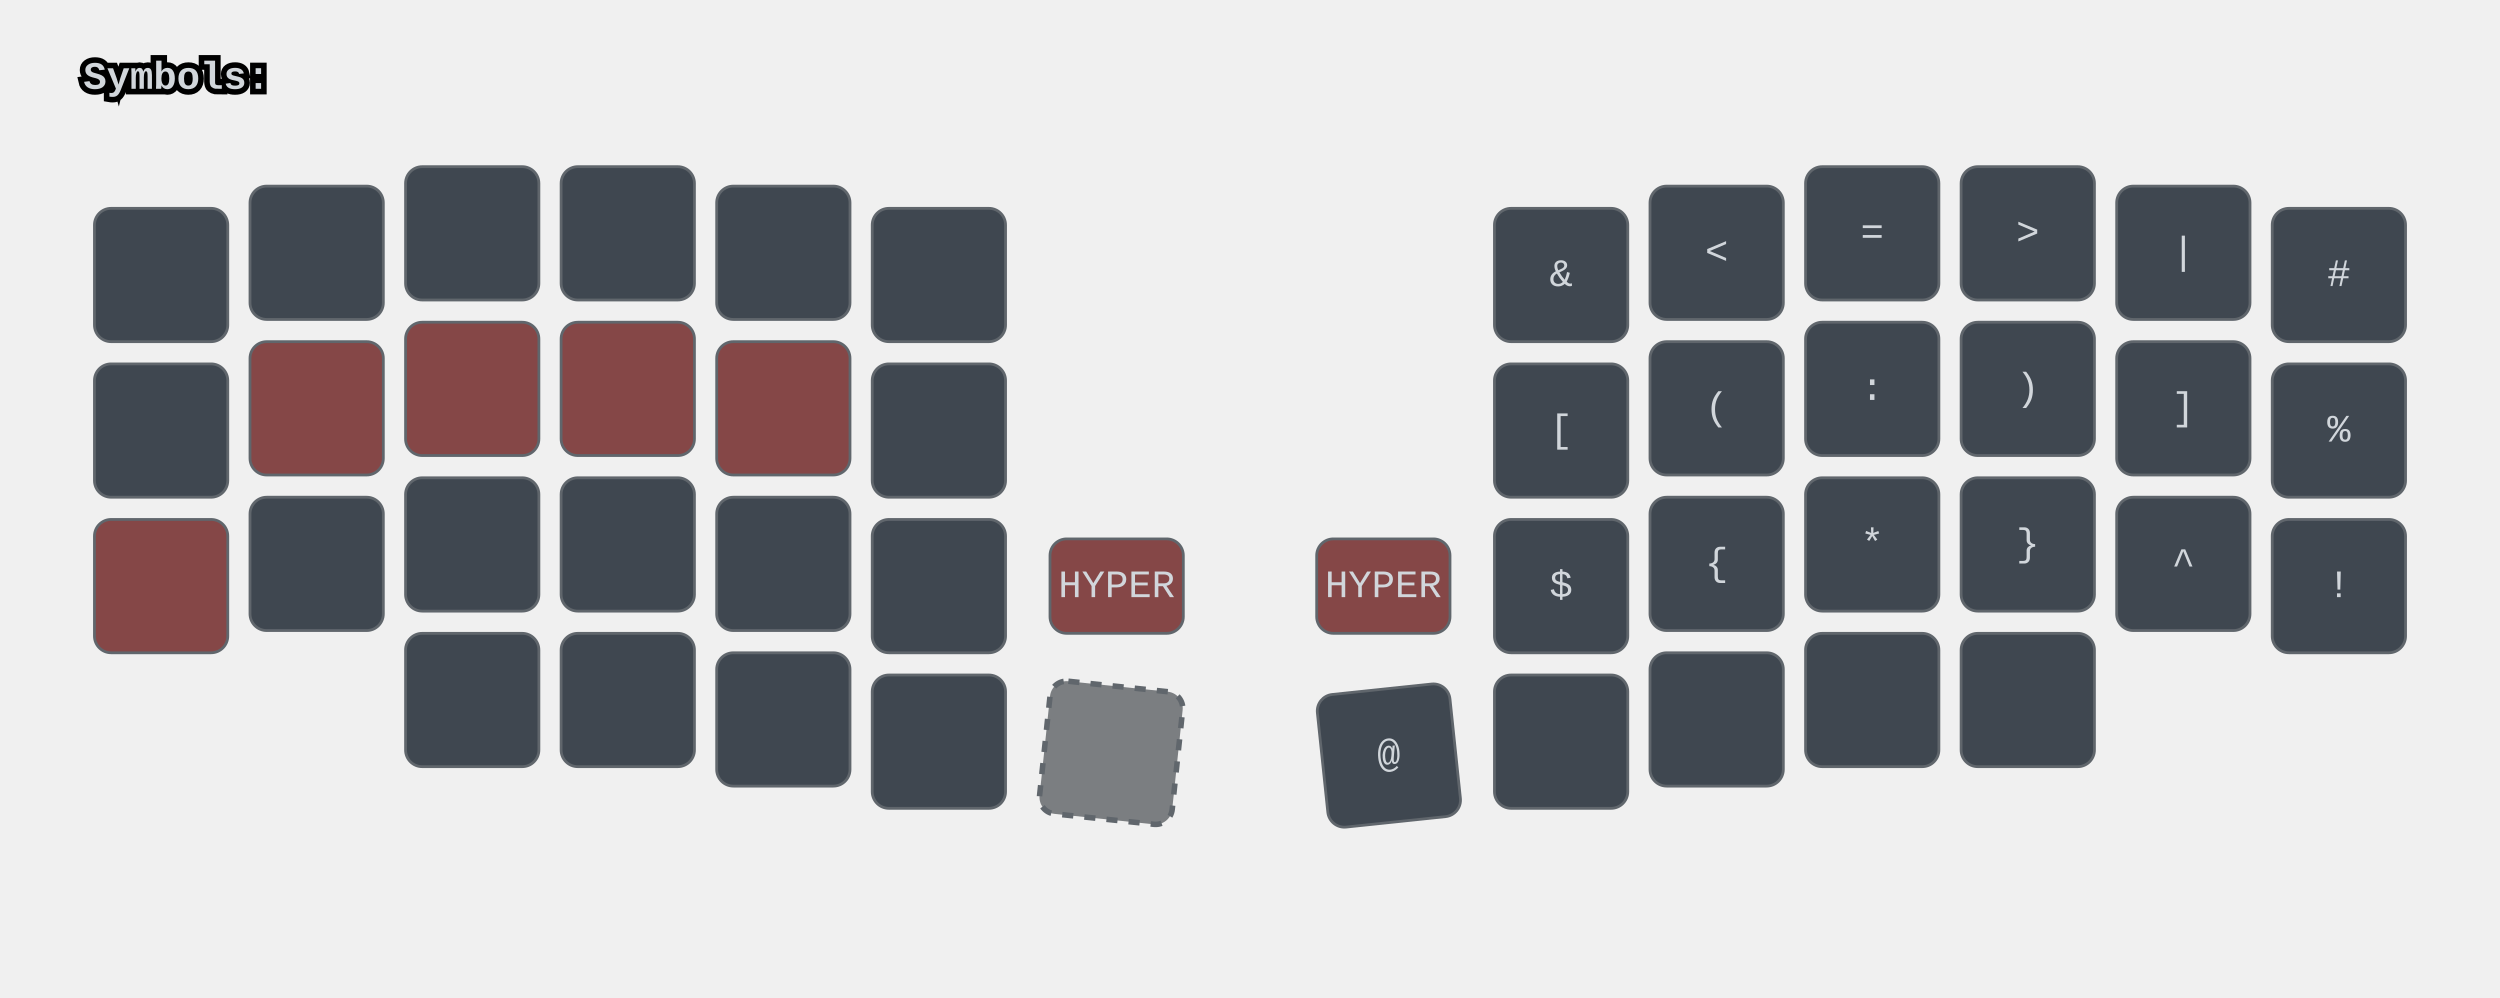
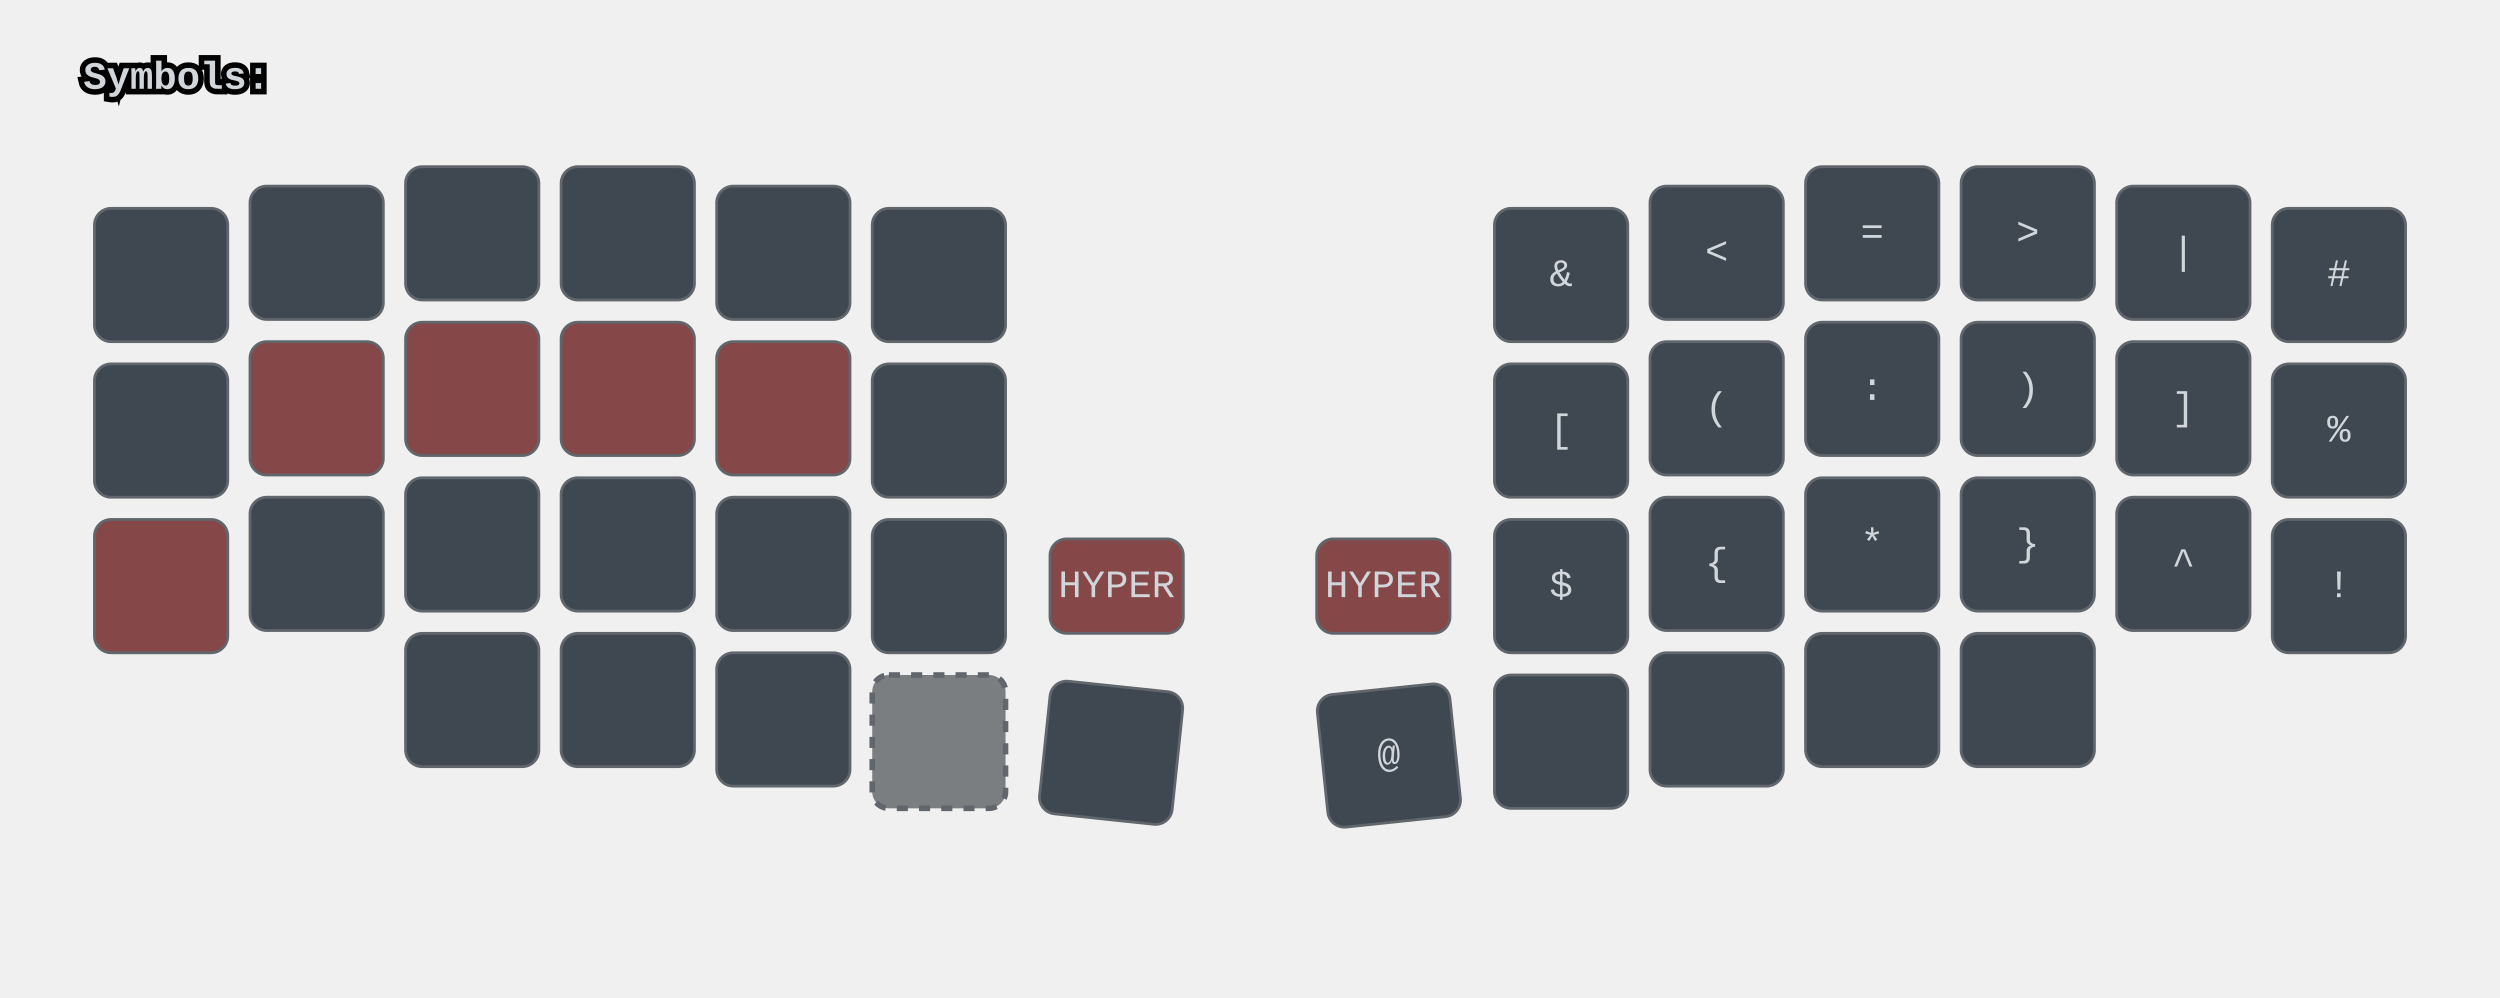
<svg xmlns="http://www.w3.org/2000/svg" xmlns:xlink="http://www.w3.org/1999/xlink" width="900" height="359" viewBox="0 0 900 359" class="keymap">
  <defs>/* start glyphs */
<svg id="mdi:apple-keyboard-caps">
      <svg id="mdi-apple-keyboard-caps" viewBox="0 0 24 24">
        <path d="M15,14V8H17.17L12,2.83L6.83,8H9V14H15M12,0L22,10H17V16H7V10H2L12,0M7,18H17V24H7V18M15,20H9V22H15V20Z" />
      </svg>
    </svg>
    <svg id="mdi:apple-keyboard-command">
      <svg id="mdi-apple-keyboard-command" viewBox="0 0 24 24">
        <path d="M6,2A4,4 0 0,1 10,6V8H14V6A4,4 0 0,1 18,2A4,4 0 0,1 22,6A4,4 0 0,1 18,10H16V14H18A4,4 0 0,1 22,18A4,4 0 0,1 18,22A4,4 0 0,1 14,18V16H10V18A4,4 0 0,1 6,22A4,4 0 0,1 2,18A4,4 0 0,1 6,14H8V10H6A4,4 0 0,1 2,6A4,4 0 0,1 6,2M16,18A2,2 0 0,0 18,20A2,2 0 0,0 20,18A2,2 0 0,0 18,16H16V18M14,10H10V14H14V10M6,16A2,2 0 0,0 4,18A2,2 0 0,0 6,20A2,2 0 0,0 8,18V16H6M8,6A2,2 0 0,0 6,4A2,2 0 0,0 4,6A2,2 0 0,0 6,8H8V6M18,8A2,2 0 0,0 20,6A2,2 0 0,0 18,4A2,2 0 0,0 16,6V8H18Z" />
      </svg>
    </svg>
    <svg id="mdi:apple-keyboard-control">
      <svg id="mdi-apple-keyboard-control" viewBox="0 0 24 24">
        <path d="M19.78,11.78L18.36,13.19L12,6.83L5.64,13.19L4.22,11.78L12,4L19.78,11.78Z" />
      </svg>
    </svg>
    <svg id="mdi:apple-keyboard-option">
      <svg id="mdi-apple-keyboard-option" viewBox="0 0 24 24">
        <path d="M3,4H9.11L16.15,18H21V20H14.88L7.84,6H3V4M14,4H21V6H14V4Z" />
      </svg>
    </svg>
    <svg id="mdi:apple-keyboard-shift">
      <svg id="mdi-apple-keyboard-shift" viewBox="0 0 24 24">
        <path d="M15,18V12H17.17L12,6.83L6.83,12H9V18H15M12,4L22,14H17V20H7V14H2L12,4Z" />
      </svg>
    </svg>
    <svg id="mdi:backspace">
      <svg id="mdi-backspace" viewBox="0 0 24 24">
        <path d="M22,3H7C6.31,3 5.77,3.35 5.41,3.88L0,12L5.41,20.11C5.77,20.64 6.31,21 7,21H22A2,2 0 0,0 24,19V5A2,2 0 0,0 22,3M19,15.59L17.59,17L14,13.41L10.41,17L9,15.59L12.59,12L9,8.41L10.41,7L14,10.59L17.59,7L19,8.41L15.41,12" />
      </svg>
    </svg>
    <svg id="mdi:backspace-reverse">
      <svg id="mdi-backspace-reverse" viewBox="0 0 24 24">
        <path d="M2,21H17C17.7,21 18.2,20.6 18.6,20.1L24,12L18.6,3.9C18.2,3.4 17.7,3 17,3H2A2,2 0 0,0 0,5V19A2,2 0 0,0 2,21M5,8.4L6.4,7L10,10.6L13.6,7L15,8.4L11.4,12L15,15.6L13.6,17L10,13.4L6.4,17L5,15.6L8.6,12" />
      </svg>
    </svg>
    <svg id="mdi:bluetooth-connect">
      <svg id="mdi-bluetooth-connect" viewBox="0 0 24 24">
        <path d="M19,10L17,12L19,14L21,12M14.88,16.29L13,18.17V14.41M13,5.83L14.88,7.71L13,9.58M17.71,7.71L12,2H11V9.58L6.41,5L5,6.41L10.59,12L5,17.58L6.41,19L11,14.41V22H12L17.71,16.29L13.41,12M7,12L5,10L3,12L5,14L7,12Z" />
      </svg>
    </svg>
    <svg id="mdi:bluetooth-off">
      <svg id="mdi-bluetooth-off" viewBox="0 0 24 24">
        <path d="M13,5.83L14.88,7.71L13.28,9.31L14.69,10.72L17.71,7.7L12,2H11V7.03L13,9.03M5.41,4L4,5.41L10.59,12L5,17.59L6.41,19L11,14.41V22H12L16.29,17.71L18.59,20L20,18.59M13,18.17V14.41L14.88,16.29" />
      </svg>
    </svg>
    <svg id="mdi:brightness-5">
      <svg id="mdi-brightness-5" viewBox="0 0 24 24">
        <path d="M12,18A6,6 0 0,1 6,12A6,6 0 0,1 12,6A6,6 0 0,1 18,12A6,6 0 0,1 12,18M20,15.31L23.31,12L20,8.69V4H15.31L12,0.69L8.69,4H4V8.69L0.69,12L4,15.31V20H8.69L12,23.31L15.31,20H20V15.31Z" />
      </svg>
    </svg>
    <svg id="mdi:brightness-7">
      <svg id="mdi-brightness-7" viewBox="0 0 24 24">
        <path d="M12,8A4,4 0 0,0 8,12A4,4 0 0,0 12,16A4,4 0 0,0 16,12A4,4 0 0,0 12,8M12,18A6,6 0 0,1 6,12A6,6 0 0,1 12,6A6,6 0 0,1 18,12A6,6 0 0,1 12,18M20,8.69V4H15.31L12,0.69L8.69,4H4V8.69L0.69,12L4,15.31V20H8.69L12,23.31L15.31,20H20V15.31L23.31,12L20,8.69Z" />
      </svg>
    </svg>
    <svg id="mdi:code-block-tags">
      <svg id="mdi-code-block-tags" viewBox="0 0 24 24">
        <path d="M5.59 3.41L7 4.82L3.82 8L7 11.18L5.59 12.6L1 8L5.59 3.41M11.41 3.41L16 8L11.41 12.6L10 11.18L13.18 8L10 4.82L11.41 3.41M22 6V18C22 19.11 21.11 20 20 20H4C2.9 20 2 19.11 2 18V14H4V18H20V6H17.03V4H20C21.11 4 22 4.89 22 6Z" />
      </svg>
    </svg>
    <svg id="mdi:content-copy">
      <svg id="mdi-content-copy" viewBox="0 0 24 24">
        <path d="M19,21H8V7H19M19,5H8A2,2 0 0,0 6,7V21A2,2 0 0,0 8,23H19A2,2 0 0,0 21,21V7A2,2 0 0,0 19,5M16,1H4A2,2 0 0,0 2,3V17H4V3H16V1Z" />
      </svg>
    </svg>
    <svg id="mdi:content-cut">
      <svg id="mdi-content-cut" viewBox="0 0 24 24">
        <path d="M19,3L13,9L15,11L22,4V3M12,12.5A0.5,0.5 0 0,1 11.5,12A0.5,0.5 0 0,1 12,11.5A0.5,0.5 0 0,1 12.5,12A0.5,0.5 0 0,1 12,12.5M6,20A2,2 0 0,1 4,18C4,16.89 4.9,16 6,16A2,2 0 0,1 8,18C8,19.11 7.1,20 6,20M6,8A2,2 0 0,1 4,6C4,4.89 4.9,4 6,4A2,2 0 0,1 8,6C8,7.11 7.1,8 6,8M9.64,7.64C9.87,7.14 10,6.59 10,6A4,4 0 0,0 6,2A4,4 0 0,0 2,6A4,4 0 0,0 6,10C6.59,10 7.14,9.87 7.64,9.64L10,12L7.64,14.36C7.14,14.13 6.59,14 6,14A4,4 0 0,0 2,18A4,4 0 0,0 6,22A4,4 0 0,0 10,18C10,17.41 9.87,16.86 9.64,16.36L12,14L19,21H22V20L9.64,7.64Z" />
      </svg>
    </svg>
    <svg id="mdi:content-paste">
      <svg id="mdi-content-paste" viewBox="0 0 24 24">
        <path d="M19,20H5V4H7V7H17V4H19M12,2A1,1 0 0,1 13,3A1,1 0 0,1 12,4A1,1 0 0,1 11,3A1,1 0 0,1 12,2M19,2H14.82C14.4,0.84 13.3,0 12,0C10.7,0 9.6,0.84 9.18,2H5A2,2 0 0,0 3,4V20A2,2 0 0,0 5,22H19A2,2 0 0,0 21,20V4A2,2 0 0,0 19,2Z" />
      </svg>
    </svg>
    <svg id="mdi:dock-window">
      <svg id="mdi-dock-window" viewBox="0 0 24 24">
        <path d="M18 18V20H4A2 2 0 0 1 2 18V8H4V18M22 6V14A2 2 0 0 1 20 16H8A2 2 0 0 1 6 14V6A2 2 0 0 1 8 4H20A2 2 0 0 1 22 6M20 6H8V14H20Z" />
      </svg>
    </svg>
    <svg id="mdi:folder-search-outline">
      <svg id="mdi-folder-search-outline" viewBox="0 0 24 24">
        <path d="M16.5,12C19,12 21,14 21,16.5C21,17.38 20.75,18.21 20.31,18.9L23.39,22L22,23.39L18.88,20.32C18.19,20.75 17.37,21 16.5,21C14,21 12,19 12,16.5C12,14 14,12 16.5,12M16.5,14A2.5,2.5 0 0,0 14,16.5A2.5,2.5 0 0,0 16.5,19A2.5,2.5 0 0,0 19,16.5A2.5,2.5 0 0,0 16.5,14M19,8H3V18H10.17C10.34,18.72 10.63,19.39 11,20H3C1.89,20 1,19.1 1,18V6C1,4.89 1.89,4 3,4H9L11,6H19A2,2 0 0,1 21,8V11.81C20.42,11.26 19.75,10.81 19,10.5V8Z" />
      </svg>
    </svg>
    <svg id="mdi:format-letter-ends-with">
      <svg id="mdi-format-letter-ends-with" viewBox="0 0 24 24">
        <path d="M11.14 4L6.43 16H8.36L9.32 13.43H14.67L15.64 16H17.57L12.86 4M12 6.29L14.03 11.71H9.96M20 14V18H2V20H22V14Z" />
      </svg>
    </svg>
    <svg id="mdi:format-letter-starts-with">
      <svg id="mdi-format-letter-starts-with" viewBox="0 0 24 24">
        <path d="M11.14 4L6.43 16H8.36L9.32 13.43H14.67L15.64 16H17.57L12.86 4M12 6.29L14.03 11.71H9.96M4 18V15H2V20H22V18Z" />
      </svg>
    </svg>
    <svg id="mdi:format-pilcrow-arrow-left">
      <svg id="mdi-format-pilcrow-arrow-left" viewBox="0 0 24 24">
        <path d="M8,17V14L4,18L8,22V19H20V17M10,10V15H12V4H14V15H16V4H18V2H10A4,4 0 0,0 6,6A4,4 0 0,0 10,10Z" />
      </svg>
    </svg>
    <svg id="mdi:format-pilcrow-arrow-right">
      <svg id="mdi-format-pilcrow-arrow-right" viewBox="0 0 24 24">
        <path d="M21,18L17,14V17H5V19H17V22M9,10V15H11V4H13V15H15V4H17V2H9A4,4 0 0,0 5,6A4,4 0 0,0 9,10Z" />
      </svg>
    </svg>
    <svg id="mdi:keyboard-return">
      <svg id="mdi-keyboard-return" viewBox="0 0 24 24">
        <path d="M19,7V11H5.83L9.41,7.41L8,6L2,12L8,18L9.41,16.58L5.83,13H21V7H19Z" />
      </svg>
    </svg>
    <svg id="mdi:keyboard-space">
      <svg id="mdi-keyboard-space" viewBox="0 0 24 24">
        <path d="M3 15H5V19H19V15H21V19C21 20.1 20.1 21 19 21H5C3.9 21 3 20.1 3 19V15Z" />
      </svg>
    </svg>
    <svg id="mdi:keyboard-tab">
      <svg id="mdi-keyboard-tab" viewBox="0 0 24 24">
        <path d="M20,18H22V6H20M11.59,7.41L15.17,11H1V13H15.17L11.59,16.58L13,18L19,12L13,6L11.59,7.41Z" />
      </svg>
    </svg>
    <svg id="mdi:keyboard-variant">
      <svg id="mdi-keyboard-variant" viewBox="0 0 24 24">
        <path d="M6,16H18V18H6V16M6,13V15H2V13H6M7,15V13H10V15H7M11,15V13H13V15H11M14,15V13H17V15H14M18,15V13H22V15H18M2,10H5V12H2V10M19,12V10H22V12H19M18,12H16V10H18V12M8,12H6V10H8V12M12,12H9V10H12V12M15,12H13V10H15V12M2,9V7H4V9H2M5,9V7H7V9H5M8,9V7H10V9H8M11,9V7H13V9H11M14,9V7H16V9H14M17,9V7H22V9H17Z" />
      </svg>
    </svg>
    <svg id="mdi:lightbulb-off-outline">
      <svg id="mdi-lightbulb-off-outline" viewBox="0 0 24 24">
        <path d="M12,2C9.76,2 7.78,3.05 6.5,4.68L7.93,6.11C8.84,4.84 10.32,4 12,4A5,5 0 0,1 17,9C17,10.68 16.16,12.16 14.89,13.06L16.31,14.5C17.94,13.21 19,11.24 19,9A7,7 0 0,0 12,2M3.28,4L2,5.27L5.04,8.3C5,8.53 5,8.76 5,9C5,11.38 6.19,13.47 8,14.74V17A1,1 0 0,0 9,18H14.73L18.73,22L20,20.72L3.28,4M7.23,10.5L12.73,16H10V13.58C8.68,13 7.66,11.88 7.23,10.5M9,20V21A1,1 0 0,0 10,22H14A1,1 0 0,0 15,21V20H9Z" />
      </svg>
    </svg>
    <svg id="mdi:lightbulb-on-20">
      <svg id="mdi-lightbulb-on-20" viewBox="0 0 24 24">
        <path d="M1 11H4V13H1V11M4.9 3.5L3.5 4.9L5.6 7L7 5.6L4.9 3.5M13 1H11V4H13V1M20 11V13H23V11H20M10 22C10 22.6 10.4 23 11 23H13C13.6 23 14 22.6 14 22V21H10V22M19.1 3.5L17 5.6L18.4 7L20.5 4.9L19.1 3.5M18 12C18 14.2 16.8 16.2 15 17.2V19C15 19.6 14.6 20 14 20H10C9.4 20 9 19.6 9 19V17.2C7.2 16.2 6 14.2 6 12C6 8.7 8.7 6 12 6S18 8.7 18 12M16 12C16 9.79 14.21 8 12 8S8 9.79 8 12 9.79 16 12 16 16 14.21 16 12Z" />
      </svg>
    </svg>
    <svg id="mdi:lightbulb-on-90">
      <svg id="mdi-lightbulb-on-90" viewBox="0 0 24 24">
        <path d="M7 5.6L5.6 7L3.5 4.9L4.9 3.5L7 5.6M10 22C10 22.6 10.4 23 11 23H13C13.6 23 14 22.6 14 22V21H10V22M1 13H4V11H1V13M13 1H11V4H13V1M20 11V13H23V11H20M19.1 3.5L17 5.6L18.4 7L20.5 4.9L19.1 3.5M18 12C18 14.2 16.8 16.2 15 17.2V19C15 19.6 14.6 20 14 20H10C9.4 20 9 19.6 9 19V17.2C7.2 16.2 6 14.2 6 12C6 8.7 8.7 6 12 6S18 8.7 18 12M12 8C11 8 10.09 8.38 9.39 9H14.61C13.91 8.38 13 8 12 8Z" />
      </svg>
    </svg>
    <svg id="mdi:lock-outline">
      <svg id="mdi-lock-outline" viewBox="0 0 24 24">
        <path d="M12,17C10.89,17 10,16.1 10,15C10,13.89 10.89,13 12,13A2,2 0 0,1 14,15A2,2 0 0,1 12,17M18,20V10H6V20H18M18,8A2,2 0 0,1 20,10V20A2,2 0 0,1 18,22H6C4.89,22 4,21.1 4,20V10C4,8.89 4.89,8 6,8H7V6A5,5 0 0,1 12,1A5,5 0 0,1 17,6V8H18M12,3A3,3 0 0,0 9,6V8H15V6A3,3 0 0,0 12,3Z" />
      </svg>
    </svg>
    <svg id="mdi:mouse">
      <svg id="mdi-mouse" viewBox="0 0 24 24">
        <path d="M11,1.07C7.05,1.56 4,4.92 4,9H11M4,15A8,8 0 0,0 12,23A8,8 0 0,0 20,15V11H4M13,1.07V9H20C20,4.92 16.94,1.56 13,1.07Z" />
      </svg>
    </svg>
    <svg id="mdi:mouse-left-click-outline">
      <svg id="mdi-mouse-left-click-outline" viewBox="0 0 24 24">
        <path d="M13 9V1.07C13.7 1.16 14.37 1.33 15 1.59C17.33 2.53 19.11 4.53 19.75 7C19.91 7.64 20 8.31 20 9H13M17.66 7C17.18 5.65 16.23 4.5 15 3.81V7H17.66M6 15V13H18V15C18 16.59 17.37 18.12 16.24 19.24C15.12 20.37 13.59 21 12 21C10.41 21 8.88 20.37 7.76 19.24C6.63 18.12 6 16.59 6 15M4 15C4 17.12 4.84 19.16 6.34 20.66C7.84 22.16 9.88 23 12 23C14.12 23 16.16 22.16 17.66 20.66C19.16 19.16 20 17.12 20 15V11H4V15M11 9V1.07C7.06 1.56 4 4.92 4 9H11Z" />
      </svg>
    </svg>
    <svg id="mdi:mouse-right-click-outline">
      <svg id="mdi-mouse-right-click-outline" viewBox="0 0 24 24">
        <path d="M13 9V1.07C16.94 1.56 20 4.92 20 9H13M11 9V1.07C10.3 1.16 9.63 1.33 9 1.59C6.67 2.53 4.89 4.53 4.25 7C4.09 7.64 4 8.31 4 9H11M6.34 7C6.82 5.65 7.78 4.5 9 3.81V7H6.34M6 15V13H18V15C18 16.59 17.37 18.12 16.24 19.24C15.12 20.37 13.59 21 12 21C10.41 21 8.88 20.37 7.76 19.24C6.63 18.12 6 16.59 6 15M4 15C4 17.12 4.84 19.16 6.34 20.66C7.84 22.16 9.88 23 12 23C14.12 23 16.16 22.16 17.66 20.66C19.16 19.16 20 17.12 20 15V11H4V15Z" />
      </svg>
    </svg>
    <svg id="mdi:numeric-1-box-multiple-outline">
      <svg id="mdi-numeric-1-box-multiple-outline" viewBox="0 0 24 24">
        <path d="M21,17H7V3H21M21,1H7A2,2 0 0,0 5,3V17A2,2 0 0,0 7,19H21A2,2 0 0,0 23,17V3A2,2 0 0,0 21,1M14,15H16V5H12V7H14M3,5H1V21A2,2 0 0,0 3,23H19V21H3V5Z" />
      </svg>
    </svg>
    <svg id="mdi:numeric-2-box-multiple-outline">
      <svg id="mdi-numeric-2-box-multiple-outline" viewBox="0 0 24 24">
        <path d="M17,13H13V11H15A2,2 0 0,0 17,9V7C17,5.89 16.1,5 15,5H11V7H15V9H13A2,2 0 0,0 11,11V15H17M21,17H7V3H21M21,1H7A2,2 0 0,0 5,3V17A2,2 0 0,0 7,19H21A2,2 0 0,0 23,17V3A2,2 0 0,0 21,1M3,5H1V21A2,2 0 0,0 3,23H19V21H3V5Z" />
      </svg>
    </svg>
    <svg id="mdi:numeric-3-box-multiple-outline">
      <svg id="mdi-numeric-3-box-multiple-outline" viewBox="0 0 24 24">
        <path d="M17,13V11.5A1.5,1.5 0 0,0 15.5,10A1.5,1.5 0 0,0 17,8.5V7C17,5.89 16.1,5 15,5H11V7H15V9H13V11H15V13H11V15H15A2,2 0 0,0 17,13M3,5H1V21A2,2 0 0,0 3,23H19V21H3M21,17H7V3H21M21,1H7A2,2 0 0,0 5,3V17A2,2 0 0,0 7,19H21A2,2 0 0,0 23,17V3A2,2 0 0,0 21,1Z" />
      </svg>
    </svg>
    <svg id="mdi:numeric-4-box-multiple-outline">
      <svg id="mdi-numeric-4-box-multiple-outline" viewBox="0 0 24 24">
        <path d="M21,17H7V3H21M21,1H7A2,2 0 0,0 5,3V17A2,2 0 0,0 7,19H21A2,2 0 0,0 23,17V3A2,2 0 0,0 21,1M15,15H17V5H15V9H13V5H11V11H15M3,5H1V21A2,2 0 0,0 3,23H19V21H3V5Z" />
      </svg>
    </svg>
    <svg id="mdi:numeric-5-box-multiple-outline">
      <svg id="mdi-numeric-5-box-multiple-outline" viewBox="0 0 24 24">
        <path d="M17,13V11C17,9.89 16.1,9 15,9H13V7H17V5H11V11H15V13H11V15H15A2,2 0 0,0 17,13M3,5H1V21A2,2 0 0,0 3,23H19V21H3M21,17H7V3H21M21,1H7A2,2 0 0,0 5,3V17A2,2 0 0,0 7,19H21A2,2 0 0,0 23,17V3A2,2 0 0,0 21,1Z" />
      </svg>
    </svg>
    <svg id="mdi:numeric-6-box-multiple-outline">
      <svg id="mdi-numeric-6-box-multiple-outline" viewBox="0 0 24 24">
        <path d="M13,11H15V13H13M13,15H15A2,2 0 0,0 17,13V11C17,9.89 16.1,9 15,9H13V7H17V5H13A2,2 0 0,0 11,7V13C11,14.11 11.9,15 13,15M21,17H7V3H21M21,1H7A2,2 0 0,0 5,3V17A2,2 0 0,0 7,19H21A2,2 0 0,0 23,17V3A2,2 0 0,0 21,1M3,5H1V21A2,2 0 0,0 3,23H19V21H3V5Z" />
      </svg>
    </svg>
    <svg id="mdi:numeric-7-box-multiple-outline">
      <svg id="mdi-numeric-7-box-multiple-outline" viewBox="0 0 24 24">
        <path d="M13,15L17,7V5H11V7H15L11,15M21,17H7V3H21M21,1H7A2,2 0 0,0 5,3V17A2,2 0 0,0 7,19H21A2,2 0 0,0 23,17V3A2,2 0 0,0 21,1M3,5H1V21A2,2 0 0,0 3,23H19V21H3V5Z" />
      </svg>
    </svg>
    <svg id="mdi:numeric-8-box-multiple-outline">
      <svg id="mdi-numeric-8-box-multiple-outline" viewBox="0 0 24 24">
        <path d="M13,11H15V13H13M13,7H15V9H13M13,15H15A2,2 0 0,0 17,13V11.5A1.5,1.5 0 0,0 15.5,10A1.5,1.5 0 0,0 17,8.5V7C17,5.89 16.1,5 15,5H13A2,2 0 0,0 11,7V8.5A1.5,1.5 0 0,0 12.5,10A1.5,1.5 0 0,0 11,11.5V13C11,14.11 11.9,15 13,15M21,17H7V3H21M21,1H7A2,2 0 0,0 5,3V17A2,2 0 0,0 7,19H21A2,2 0 0,0 23,17V3A2,2 0 0,0 21,1M3,5H1V21A2,2 0 0,0 3,23H19V21H3V5Z" />
      </svg>
    </svg>
    <svg id="mdi:play-pause">
      <svg id="mdi-play-pause" viewBox="0 0 24 24">
        <path d="M3,5V19L11,12M13,19H16V5H13M18,5V19H21V5" />
      </svg>
    </svg>
    <svg id="mdi:power">
      <svg id="mdi-power" viewBox="0 0 24 24">
        <path d="M16.56,5.44L15.11,6.89C16.84,7.94 18,9.83 18,12A6,6 0 0,1 12,18A6,6 0 0,1 6,12C6,9.83 7.16,7.94 8.88,6.88L7.44,5.44C5.36,6.88 4,9.28 4,12A8,8 0 0,0 12,20A8,8 0 0,0 20,12C20,9.28 18.64,6.88 16.56,5.44M13,3H11V13H13" />
      </svg>
    </svg>
    <svg id="mdi:power-plug-outline">
      <svg id="mdi-power-plug-outline" viewBox="0 0 24 24">
        <path d="M16 7V3H14V7H10V3H8V7C7 7 6 8 6 9V14.5L9.5 18V21H14.5V18L18 14.5V9C18 8 17 7 16 7M16 13.67L13.09 16.59L12.67 17H11.33L10.92 16.59L8 13.67V9.09C8 9.06 8.06 9 8.09 9H15.92C15.95 9 16 9.06 16 9.09V13.67Z" />
      </svg>
    </svg>
    <svg id="mdi:redo">
      <svg id="mdi-redo" viewBox="0 0 24 24">
        <path d="M18.4,10.6C16.55,9 14.15,8 11.5,8C6.85,8 2.92,11.03 1.54,15.22L3.9,16C4.95,12.81 7.95,10.5 11.5,10.5C13.45,10.5 15.23,11.22 16.62,12.38L13,16H22V7L18.4,10.6Z" />
      </svg>
    </svg>
    <svg id="mdi:restart">
      <svg id="mdi-restart" viewBox="0 0 24 24">
        <path d="M12,4C14.1,4 16.1,4.8 17.6,6.3C20.7,9.4 20.7,14.5 17.6,17.6C15.8,19.5 13.3,20.2 10.9,19.9L11.4,17.9C13.1,18.1 14.9,17.5 16.2,16.2C18.5,13.9 18.5,10.1 16.2,7.7C15.1,6.6 13.5,6 12,6V10.6L7,5.6L12,0.6V4M6.3,17.6C3.7,15 3.3,11 5.1,7.9L6.6,9.4C5.5,11.6 5.9,14.4 7.8,16.2C8.3,16.7 8.9,17.1 9.6,17.4L9,19.4C8,19 7.1,18.4 6.3,17.6Z" />
      </svg>
    </svg>
    <svg id="mdi:skip-backward">
      <svg id="mdi-skip-backward" viewBox="0 0 24 24">
        <path d="M20,5V19L13,12M6,5V19H4V5M13,5V19L6,12" />
      </svg>
    </svg>
    <svg id="mdi:skip-forward">
      <svg id="mdi-skip-forward" viewBox="0 0 24 24">
        <path d="M4,5V19L11,12M18,5V19H20V5M11,5V19L18,12" />
      </svg>
    </svg>
    <svg id="mdi:stop">
      <svg id="mdi-stop" viewBox="0 0 24 24">
        <path d="M18,18H6V6H18V18Z" />
      </svg>
    </svg>
    <svg id="mdi:undo">
      <svg id="mdi-undo" viewBox="0 0 24 24">
        <path d="M12.5,8C9.85,8 7.45,9 5.6,10.6L2,7V16H11L7.38,12.38C8.77,11.22 10.54,10.5 12.5,10.5C16.04,10.5 19.05,12.81 20.1,16L22.47,15.22C21.08,11.03 17.15,8 12.5,8Z" />
      </svg>
    </svg>
    <svg id="mdi:unfold-more-horizontal">
      <svg id="mdi-unfold-more-horizontal" viewBox="0 0 24 24">
        <path d="M12,18.17L8.83,15L7.42,16.41L12,21L16.59,16.41L15.17,15M12,5.83L15.17,9L16.58,7.59L12,3L7.41,7.59L8.83,9L12,5.83Z" />
      </svg>
    </svg>
    <svg id="mdi:unfold-more-vertical">
      <svg id="mdi-unfold-more-vertical" viewBox="0 0 24 24">
        <path d="M18.17,12L15,8.83L16.41,7.41L21,12L16.41,16.58L15,15.17L18.17,12M5.83,12L9,15.17L7.59,16.59L3,12L7.59,7.42L9,8.83L5.83,12Z" />
      </svg>
    </svg>
    <svg id="mdi:usb">
      <svg id="mdi-usb" viewBox="0 0 24 24">
        <path d="M15,7V11H16V13H13V5H15L12,1L9,5H11V13H8V10.93C8.7,10.56 9.2,9.85 9.2,9C9.2,7.78 8.21,6.8 7,6.8C5.78,6.8 4.8,7.78 4.8,9C4.8,9.85 5.3,10.56 6,10.93V13A2,2 0 0,0 8,15H11V18.05C10.29,18.41 9.8,19.15 9.8,20A2.2,2.2 0 0,0 12,22.2A2.2,2.2 0 0,0 14.2,20C14.2,19.15 13.71,18.41 13,18.05V15H16A2,2 0 0,0 18,13V11H19V7H15Z" />
      </svg>
    </svg>
    <svg id="mdi:view-dashboard-outline">
      <svg id="mdi-view-dashboard-outline" viewBox="0 0 24 24">
        <path d="M19,5V7H15V5H19M9,5V11H5V5H9M19,13V19H15V13H19M9,17V19H5V17H9M21,3H13V9H21V3M11,3H3V13H11V3M21,11H13V21H21V11M11,15H3V21H11V15Z" />
      </svg>
    </svg>
    <svg id="mdi:volume-minus">
      <svg id="mdi-volume-minus" viewBox="0 0 24 24">
        <path d="M3,9H7L12,4V20L7,15H3V9M14,11H22V13H14V11Z" />
      </svg>
    </svg>
    <svg id="mdi:volume-off">
      <svg id="mdi-volume-off" viewBox="0 0 24 24">
        <path d="M12,4L9.91,6.09L12,8.18M4.27,3L3,4.27L7.73,9H3V15H7L12,20V13.27L16.25,17.53C15.58,18.04 14.83,18.46 14,18.7V20.77C15.38,20.45 16.63,19.82 17.68,18.96L19.73,21L21,19.73L12,10.73M19,12C19,12.94 18.8,13.82 18.46,14.64L19.97,16.15C20.62,14.91 21,13.5 21,12C21,7.72 18,4.14 14,3.23V5.29C16.89,6.15 19,8.83 19,12M16.5,12C16.5,10.23 15.5,8.71 14,7.97V10.18L16.45,12.63C16.5,12.43 16.5,12.21 16.5,12Z" />
      </svg>
    </svg>
    <svg id="mdi:volume-plus">
      <svg id="mdi-volume-plus" viewBox="0 0 24 24">
        <path d="M3,9H7L12,4V20L7,15H3V9M14,11H17V8H19V11H22V13H19V16H17V13H14V11Z" />
      </svg>
    </svg>
    <svg id="mdi:web">
      <svg id="mdi-web" viewBox="0 0 24 24">
        <path d="M16.36,14C16.44,13.34 16.5,12.68 16.5,12C16.5,11.32 16.44,10.66 16.36,10H19.74C19.9,10.64 20,11.31 20,12C20,12.69 19.9,13.36 19.74,14M14.59,19.56C15.19,18.45 15.65,17.25 15.97,16H18.92C17.96,17.65 16.43,18.93 14.59,19.56M14.34,14H9.66C9.56,13.34 9.5,12.68 9.5,12C9.5,11.32 9.56,10.65 9.66,10H14.34C14.43,10.65 14.5,11.32 14.5,12C14.5,12.68 14.43,13.34 14.34,14M12,19.96C11.17,18.76 10.5,17.43 10.09,16H13.91C13.5,17.43 12.83,18.76 12,19.96M8,8H5.08C6.03,6.34 7.57,5.06 9.4,4.44C8.8,5.55 8.35,6.75 8,8M5.08,16H8C8.35,17.25 8.8,18.45 9.4,19.56C7.57,18.93 6.03,17.65 5.08,16M4.26,14C4.1,13.36 4,12.69 4,12C4,11.31 4.1,10.64 4.26,10H7.64C7.56,10.66 7.5,11.32 7.5,12C7.5,12.68 7.56,13.34 7.64,14M12,4.03C12.83,5.23 13.5,6.57 13.91,8H10.09C10.5,6.57 11.17,5.23 12,4.03M18.92,8H15.97C15.65,6.75 15.19,5.55 14.59,4.44C16.43,5.07 17.96,6.34 18.92,8M12,2C6.47,2 2,6.5 2,12A10,10 0 0,0 12,22A10,10 0 0,0 22,12A10,10 0 0,0 12,2Z" />
      </svg>
    </svg>
    <svg id="mdi:window-maximize">
      <svg id="mdi-window-maximize" viewBox="0 0 24 24">
        <path d="M4,4H20V20H4V4M6,8V18H18V8H6Z" />
      </svg>
    </svg>
    <svg id="mdi:window-restore">
      <svg id="mdi-window-restore" viewBox="0 0 24 24">
        <path d="M4,8H8V4H20V16H16V20H4V8M16,8V14H18V6H10V8H16M6,12V18H14V12H6Z" />
      </svg>
    </svg>
  </defs>/* end glyphs */
<style>/* inherit to force styles through use tags */
svg path {
    fill: inherit;
}

/* font and background color specifications */
svg.keymap {
    font-family: SFMono-Regular,Consolas,Liberation Mono,Menlo,monospace;
    font-size: 14px;
    font-kerning: normal;
    text-rendering: optimizeLegibility;
    fill: #24292e;
}

/* default key styling */
rect.key {
    fill: #f6f8fa;
}

rect.key, rect.combo {
    stroke: #c9cccf;
    stroke-width: 1;
}

/* default key side styling, only used is draw_key_sides is set */
rect.side {
    filter: brightness(90%);
}

/* color accent for combo boxes */
rect.combo, rect.combo-separate {
    fill: #cdf;
}

/* color accent for held keys */
rect.held, rect.combo.held {
    fill: #fdd;
}

/* color accent for ghost (optional) keys */
rect.ghost, rect.combo.ghost {
    stroke-dasharray: 4, 4;
    stroke-width: 2;
}

text {
    text-anchor: middle;
    dominant-baseline: middle;
}

/* styling for layer labels */
text.label {
    font-weight: bold;
    text-anchor: start;
    stroke: white;
    stroke-width: 4;
    paint-order: stroke;
}

/* styling for optional footer */
text.footer {
    text-anchor: end;
    dominant-baseline: auto;
    stroke: white;
    stroke-width: 4;
    paint-order: stroke;
}

/* styling for combo tap, and key non-tap label text */
text.combo, text.hold, text.shifted, text.left, text.right, text.tl, text.tr, text.bl, text.br {
    font-size: 11px;
}

text.hold, text.bl, text.br {
    text-anchor: middle;
    dominant-baseline: auto;
}

text.shifted, text.tl, text.tr {
    text-anchor: middle;
    dominant-baseline: hanging;
}

text.left, text.tl, text.bl {
    text-anchor: start;
}

text.right, text.tr, text.br {
    text-anchor: end;
}

text.layer-activator {
    text-decoration: underline;
}

/* styling for hold/shifted label text in combo box */
text.combo.hold, text.combo.shifted, text.combo.left, text.combo.right {
    font-size: 8px;
}

/* lighter symbol for transparent keys */
text.trans {
    fill: #7b7e81;
}

/* styling for combo dendrons */
path.combo {
    stroke-width: 1;
    stroke: gray;
    fill: none;
}

/* Start Tabler Icons Cleanup */
/* cannot use height/width with glyphs */
.icon-tabler &gt; path {
    fill: inherit;
    stroke: inherit;
    stroke-width: 2;
}
/* hide tabler's default box */
.icon-tabler &gt; path[stroke="none"][fill="none"] {
    visibility: hidden;
}
/* End Tabler Icons Cleanup */

svg.keymap { fill: #d1d6db; }
rect.key { fill: #3f4750; }
rect.key, rect.combo { stroke: #60666c; }
rect.combo, rect.combo-separate { fill: #1f3d7a; }
rect.held, rect.combo.held { fill: #854747; }
text.label, text.footer { stroke: black; }
text.trans { fill: #7e8184; }
path.combo { stroke: #7f7f7f; }

rect.ghost { fill: #7b7e81; }
</style>
  <g transform="translate(30, 0)" class="layer-Symbols">
    <text x="0" y="28" class="label" id="Symbols">Symbols:</text>
    <g transform="translate(0, 56)">
      <g transform="translate(28, 43)" class="key keypos-0">
        <rect rx="6" ry="6" x="-24" y="-24" width="48" height="48" class="key" />
      </g>
      <g transform="translate(84, 35)" class="key keypos-1">
        <rect rx="6" ry="6" x="-24" y="-24" width="48" height="48" class="key" />
      </g>
      <g transform="translate(140, 28)" class="key keypos-2">
        <rect rx="6" ry="6" x="-24" y="-24" width="48" height="48" class="key" />
      </g>
      <g transform="translate(196, 28)" class="key keypos-3">
        <rect rx="6" ry="6" x="-24" y="-24" width="48" height="48" class="key" />
      </g>
      <g transform="translate(252, 35)" class="key keypos-4">
        <rect rx="6" ry="6" x="-24" y="-24" width="48" height="48" class="key" />
      </g>
      <g transform="translate(308, 43)" class="key keypos-5">
        <rect rx="6" ry="6" x="-24" y="-24" width="48" height="48" class="key" />
      </g>
      <g transform="translate(532, 43)" class="key keypos-6">
        <rect rx="6" ry="6" x="-24" y="-24" width="48" height="48" class="key" />
        <text x="0" y="0" class="key tap">&amp;</text>
      </g>
      <g transform="translate(588, 35)" class="key keypos-7">
        <rect rx="6" ry="6" x="-24" y="-24" width="48" height="48" class="key" />
        <text x="0" y="0" class="key tap">&lt;</text>
      </g>
      <g transform="translate(644, 28)" class="key keypos-8">
        <rect rx="6" ry="6" x="-24" y="-24" width="48" height="48" class="key" />
        <text x="0" y="0" class="key tap">=</text>
      </g>
      <g transform="translate(700, 28)" class="key keypos-9">
        <rect rx="6" ry="6" x="-24" y="-24" width="48" height="48" class="key" />
        <text x="0" y="0" class="key tap">&gt;</text>
      </g>
      <g transform="translate(756, 35)" class="key keypos-10">
        <rect rx="6" ry="6" x="-24" y="-24" width="48" height="48" class="key" />
        <text x="0" y="0" class="key tap">|</text>
      </g>
      <g transform="translate(812, 43)" class="key keypos-11">
        <rect rx="6" ry="6" x="-24" y="-24" width="48" height="48" class="key" />
        <text x="0" y="0" class="key tap">#</text>
      </g>
      <g transform="translate(28, 99)" class="key keypos-12">
        <rect rx="6" ry="6" x="-24" y="-24" width="48" height="48" class="key" />
      </g>
      <g transform="translate(84, 91)" class="key held keypos-13">
        <rect rx="6" ry="6" x="-24" y="-24" width="48" height="48" class="key held" />
        <use href="#mdi:apple-keyboard-command" xlink:href="#mdi:apple-keyboard-command" x="-7" y="-7" height="14" width="14.0" class="key held tap glyph mdi:apple-keyboard-command" />
      </g>
      <g transform="translate(140, 84)" class="key held keypos-14">
        <rect rx="6" ry="6" x="-24" y="-24" width="48" height="48" class="key held" />
        <use href="#mdi:apple-keyboard-option" xlink:href="#mdi:apple-keyboard-option" x="-7" y="-7" height="14" width="14.0" class="key held tap glyph mdi:apple-keyboard-option" />
      </g>
      <g transform="translate(196, 84)" class="key held keypos-15">
        <rect rx="6" ry="6" x="-24" y="-24" width="48" height="48" class="key held" />
        <use href="#mdi:apple-keyboard-control" xlink:href="#mdi:apple-keyboard-control" x="-7" y="-7" height="14" width="14.0" class="key held tap glyph mdi:apple-keyboard-control" />
      </g>
      <g transform="translate(252, 91)" class="key held keypos-16">
        <rect rx="6" ry="6" x="-24" y="-24" width="48" height="48" class="key held" />
        <use href="#mdi:apple-keyboard-shift" xlink:href="#mdi:apple-keyboard-shift" x="-7" y="-7" height="14" width="14.0" class="key held tap glyph mdi:apple-keyboard-shift" />
      </g>
      <g transform="translate(308, 99)" class="key keypos-17">
        <rect rx="6" ry="6" x="-24" y="-24" width="48" height="48" class="key" />
      </g>
      <g transform="translate(532, 99)" class="key keypos-18">
        <rect rx="6" ry="6" x="-24" y="-24" width="48" height="48" class="key" />
        <text x="0" y="0" class="key tap">[</text>
      </g>
      <g transform="translate(588, 91)" class="key keypos-19">
        <rect rx="6" ry="6" x="-24" y="-24" width="48" height="48" class="key" />
        <text x="0" y="0" class="key tap">(</text>
      </g>
      <g transform="translate(644, 84)" class="key keypos-20">
        <rect rx="6" ry="6" x="-24" y="-24" width="48" height="48" class="key" />
        <text x="0" y="0" class="key tap">:</text>
      </g>
      <g transform="translate(700, 84)" class="key keypos-21">
        <rect rx="6" ry="6" x="-24" y="-24" width="48" height="48" class="key" />
        <text x="0" y="0" class="key tap">)</text>
      </g>
      <g transform="translate(756, 91)" class="key keypos-22">
        <rect rx="6" ry="6" x="-24" y="-24" width="48" height="48" class="key" />
        <text x="0" y="0" class="key tap">]</text>
      </g>
      <g transform="translate(812, 99)" class="key keypos-23">
        <rect rx="6" ry="6" x="-24" y="-24" width="48" height="48" class="key" />
        <text x="0" y="0" class="key tap">%</text>
      </g>
      <g transform="translate(28, 155)" class="key held keypos-24">
        <rect rx="6" ry="6" x="-24" y="-24" width="48" height="48" class="key held" />
        <use href="#mdi:web" xlink:href="#mdi:web" x="-7" y="-7" height="14" width="14.0" class="key held tap glyph mdi:web" />
      </g>
      <g transform="translate(84, 147)" class="key keypos-25">
        <rect rx="6" ry="6" x="-24" y="-24" width="48" height="48" class="key" />
      </g>
      <g transform="translate(140, 140)" class="key keypos-26">
        <rect rx="6" ry="6" x="-24" y="-24" width="48" height="48" class="key" />
      </g>
      <g transform="translate(196, 140)" class="key keypos-27">
        <rect rx="6" ry="6" x="-24" y="-24" width="48" height="48" class="key" />
      </g>
      <g transform="translate(252, 147)" class="key keypos-28">
        <rect rx="6" ry="6" x="-24" y="-24" width="48" height="48" class="key" />
      </g>
      <g transform="translate(308, 155)" class="key keypos-29">
        <rect rx="6" ry="6" x="-24" y="-24" width="48" height="48" class="key" />
      </g>
      <g transform="translate(372, 155)" class="key held keypos-30">
        <rect rx="6" ry="6" x="-24" y="-17" width="48" height="34" class="key held" />
        <text x="0" y="0" class="key held tap">HYPER</text>
      </g>
      <g transform="translate(468, 155)" class="key held keypos-31">
        <rect rx="6" ry="6" x="-24" y="-17" width="48" height="34" class="key held" />
        <text x="0" y="0" class="key held tap">HYPER</text>
      </g>
      <g transform="translate(532, 155)" class="key keypos-32">
        <rect rx="6" ry="6" x="-24" y="-24" width="48" height="48" class="key" />
        <text x="0" y="0" class="key tap">$</text>
      </g>
      <g transform="translate(588, 147)" class="key keypos-33">
        <rect rx="6" ry="6" x="-24" y="-24" width="48" height="48" class="key" />
        <text x="0" y="0" class="key tap">{</text>
      </g>
      <g transform="translate(644, 140)" class="key keypos-34">
        <rect rx="6" ry="6" x="-24" y="-24" width="48" height="48" class="key" />
        <text x="0" y="0" class="key tap">*</text>
      </g>
      <g transform="translate(700, 140)" class="key keypos-35">
        <rect rx="6" ry="6" x="-24" y="-24" width="48" height="48" class="key" />
        <text x="0" y="0" class="key tap">}</text>
      </g>
      <g transform="translate(756, 147)" class="key keypos-36">
        <rect rx="6" ry="6" x="-24" y="-24" width="48" height="48" class="key" />
        <text x="0" y="0" class="key tap">^</text>
      </g>
      <g transform="translate(812, 155)" class="key keypos-37">
        <rect rx="6" ry="6" x="-24" y="-24" width="48" height="48" class="key" />
        <text x="0" y="0" class="key tap">!</text>
      </g>
      <g transform="translate(140, 196)" class="key keypos-38">
        <rect rx="6" ry="6" x="-24" y="-24" width="48" height="48" class="key" />
      </g>
      <g transform="translate(196, 196)" class="key keypos-39">
        <rect rx="6" ry="6" x="-24" y="-24" width="48" height="48" class="key" />
      </g>
      <g transform="translate(252, 203)" class="key keypos-40">
        <rect rx="6" ry="6" x="-24" y="-24" width="48" height="48" class="key" />
      </g>
-       <g transform="translate(308, 211)" class="key keypos-41">
-         <rect rx="6" ry="6" x="-24" y="-24" width="48" height="48" class="key" />
-       </g>
-       <g transform="translate(370, 215) rotate(6.0)" class="key ghost keypos-42">
+       <g transform="translate(308, 211)" class="key ghost keypos-41">
        <rect rx="6" ry="6" x="-24" y="-24" width="48" height="48" class="key ghost" />
        <use href="#mdi:numeric-3-box-multiple-outline" xlink:href="#mdi:numeric-3-box-multiple-outline" x="-7" y="-7" height="14" width="14.0" class="key ghost tap glyph mdi:numeric-3-box-multiple-outline" />
+       </g>
+       <g transform="translate(370, 215) rotate(6.0)" class="key keypos-42">
+         <rect rx="6" ry="6" x="-24" y="-24" width="48" height="48" class="key" />
      </g>
      <g transform="translate(470, 216) rotate(-6.0)" class="key keypos-43">
        <rect rx="6" ry="6" x="-24" y="-24" width="48" height="48" class="key" />
        <text x="0" y="0" class="key tap">@</text>
      </g>
      <g transform="translate(532, 211)" class="key keypos-44">
        <rect rx="6" ry="6" x="-24" y="-24" width="48" height="48" class="key" />
        <use href="#mdi:keyboard-space" xlink:href="#mdi:keyboard-space" x="-7" y="-7" height="14" width="14.0" class="key tap glyph mdi:keyboard-space" />
      </g>
      <g transform="translate(588, 203)" class="key keypos-45">
        <rect rx="6" ry="6" x="-24" y="-24" width="48" height="48" class="key" />
      </g>
      <g transform="translate(644, 196)" class="key keypos-46">
        <rect rx="6" ry="6" x="-24" y="-24" width="48" height="48" class="key" />
      </g>
      <g transform="translate(700, 196)" class="key keypos-47">
        <rect rx="6" ry="6" x="-24" y="-24" width="48" height="48" class="key" />
        <use href="#mdi:lock-outline" xlink:href="#mdi:lock-outline" x="-7" y="-7" height="14" width="14.0" class="key tap glyph mdi:lock-outline" />
      </g>
    </g>
  </g>
</svg>
